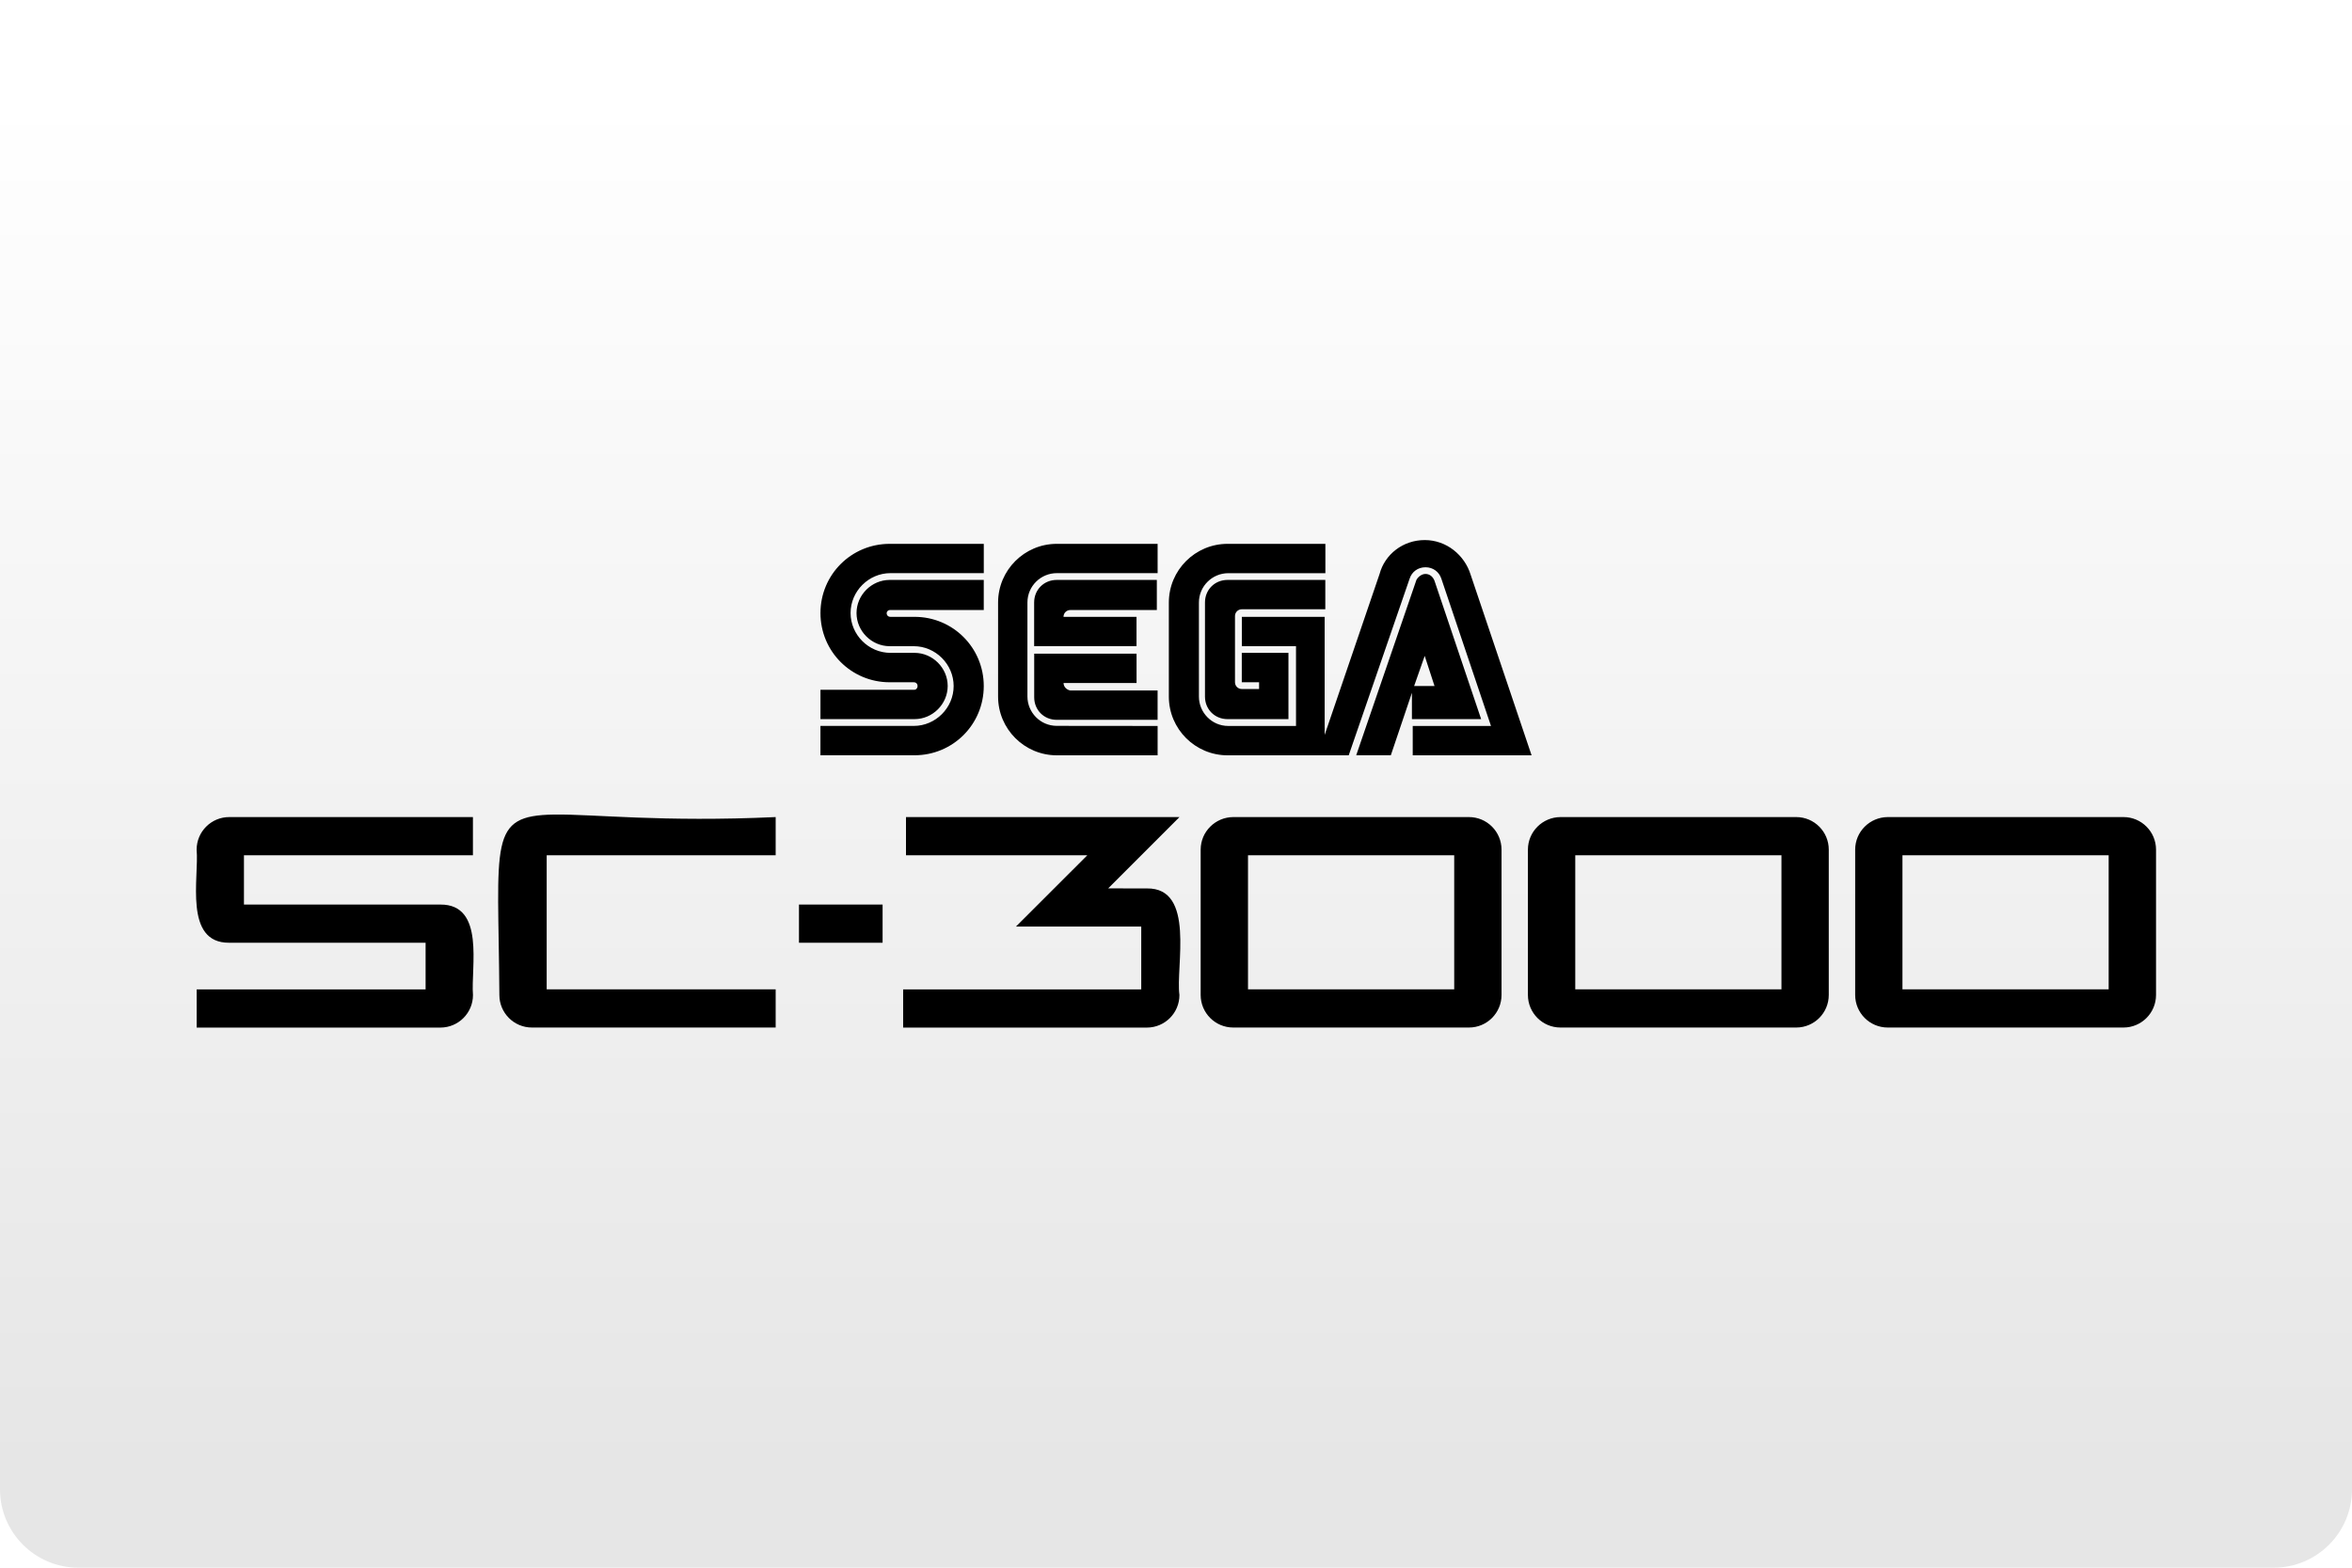
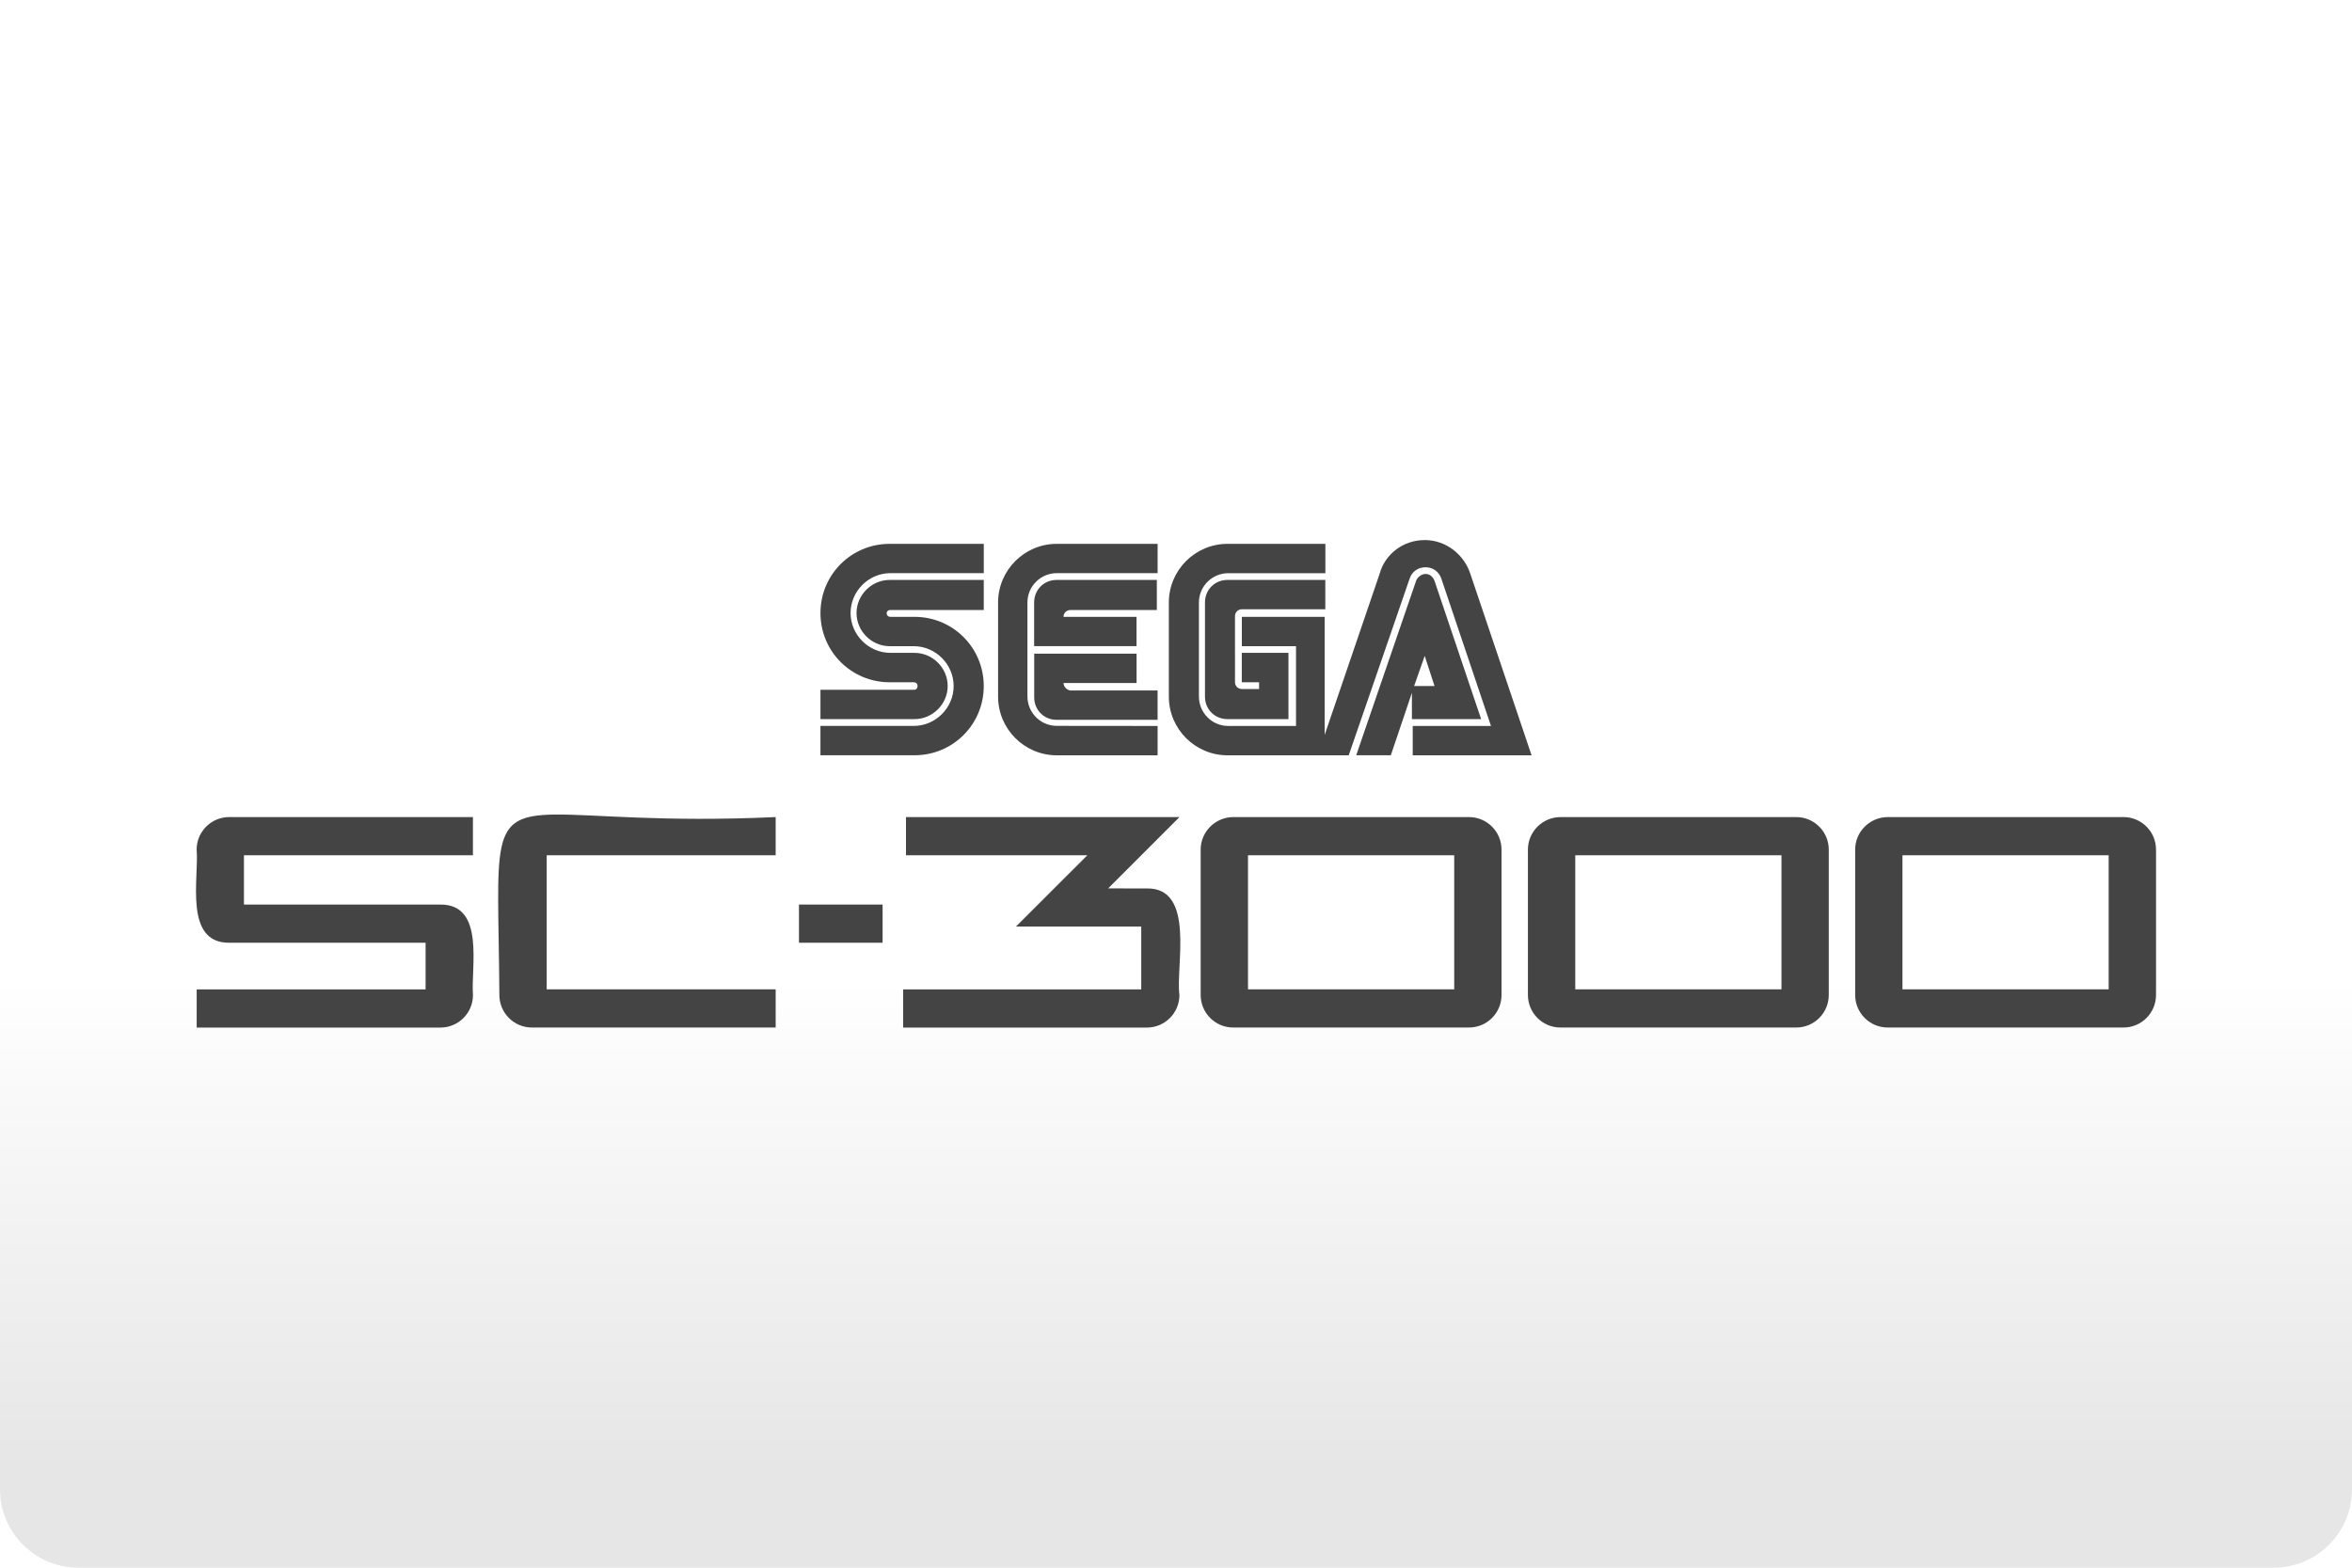
<svg xmlns="http://www.w3.org/2000/svg" width="480" height="320" version="1.1" viewBox="0 0 480 320" xml:space="preserve">
  <defs>
-     <linearGradient id="a" x2="0" y1="20" y2="300" gradientUnits="userSpaceOnUse">
+     <linearGradient id="a" x2="0" y1="200" y2="300" gradientUnits="userSpaceOnUse">
      <stop stop-color="#fff" offset="0" />
      <stop stop-color="#e6e6e6" offset="1" />
    </linearGradient>
  </defs>
  <rect width="480" height="320" ry="16" fill="url(#a)" />
-   <path d="m290.76 110.24c-4.449 0-8.138 2.918-9.211 6.908l-11.211 32.861v-24.1h-16.9v5.99h11.055v16.285h-13.826c-3.376 0-5.99-2.76-5.99-5.99v-19.203c0-3.376 2.76-5.99 5.99-5.99h19.818v-5.99h-19.963c-6.606 0-11.982 5.375-11.982 11.98v19.203c0 6.606 5.377 11.982 11.982 11.982h24.725l12.439-36.082c0.458-1.386 1.688-2.303 3.231-2.303 1.532 0 2.76 0.917 3.228 2.303l10.139 30.09h-15.973v5.992h24.256l-12.439-36.873c-1.229-3.99-4.918-7.064-9.367-7.064zm-109.19 0.771c-7.835 0-14.129 6.292-14.129 14.127 0 7.835 6.294 14.129 14.129 14.129h4.916c0.458 0 0.771 0.303 0.771 0.771 0 0.448-0.313 0.76-0.615 0.76h-19.201v5.99h19.201c3.688 0 6.764-3.073 6.764-6.762s-3.075-6.762-6.764-6.762h-4.916c-4.449 0-8.139-3.688-8.139-8.137s3.69-8.137 8.139-8.137h19.045v-5.981h-19.201zm34.102 0c-6.606 0-11.982 5.375-11.982 11.98v19.203c0 6.606 5.377 11.982 11.982 11.982h20.576v-5.992l-20.576-0.02c-3.376 0-5.992-2.762-5.992-5.992v-19.191c0-3.376 2.762-5.99 5.992-5.99h20.576v-5.981h-20.576zm75.234 6.146c-0.771 0-1.531 0.614-1.844 1.228l-12.283 35.779h7.064l4.303-12.752v5.375h14.127l-9.521-28.246c-0.302-0.771-0.918-1.385-1.846-1.385zm-109.34 1.219c-3.688 0-6.764 3.073-6.764 6.762s3.075 6.762 6.764 6.762h4.916c4.449 0 8.139 3.69 8.139 8.139 0 4.449-3.69 8.137-8.139 8.137h-19.045v5.99h19.201c7.835 0 14.129-6.292 14.129-14.127s-6.294-14.129-14.129-14.129h-4.916c-0.458 0-0.771-0.303-0.771-0.771 0-0.313 0.313-0.615 0.615-0.615h19.201v-6.146h-19.201zm34.09 0c-2.615 0-4.606 2.001-4.606 4.606v8.908h20.891v-5.981h-14.898c0-0.771 0.614-1.387 1.385-1.387h17.66v-6.146h-20.432zm34.863 0c-2.615 0-4.606 2.001-4.606 4.606v19.203c0 2.615 2.001 4.604 4.606 4.604h12.43v-13.523h-9.523v5.992h3.531v1.385h-3.531c-0.771 0-1.387-0.614-1.387-1.385v-13.504c0-0.771 0.616-1.387 1.387-1.387h17.045v-5.99h-19.951zm-39.457 15.045v8.908c0 2.615 2.001 4.606 4.606 4.606h20.576v-5.99h-17.816c-0.761-0.146-1.375-0.76-1.375-1.531h14.898v-5.992h-20.889zm79.695 0.459 2 6.146h-4.158l2.158-6.146zm-177.66 32.389c-13.558 0.182-11.392 5.385-11.184 36.824 0 3.667 2.969 6.648 6.646 6.648h49.74v-7.793h-46.729v-27.371h46.729v-7.795c-23.275 1.075-37.069-0.623-45.203-0.514zm-66.322 0.514c-3.667 0-6.646 2.981-6.646 6.648 0.521 5.668-2.679 19.077 6.646 19.004h40.082v9.523h-46.719v7.793h49.74c3.667 0 6.648-2.979 6.648-6.646-0.458-5.626 2.531-18.525-6.648-18.463h-40.092v-10.064h46.729v-7.795h-49.74zm138.12 0v7.795h37.01l-14.566 14.555h25.568v12.826h-48.594v7.793h49.74c3.667 0 6.646-2.969 6.646-6.646-0.802-5.803 3.314-21.912-6.646-21.756 0.01-0.01-7.898-0.01-7.898-0.01l14.555-14.557h-55.814zm66.787 0c-3.667 0.021-6.648 2.991-6.648 6.648v29.662c0 3.667 2.97 6.648 6.648 6.648h48.104c3.667 0 6.648-2.97 6.648-6.648v-29.662c0-3.667-2.97-6.648-6.648-6.648h-48.104zm66.785 0c-3.678 0.021-6.646 2.991-6.646 6.648v29.662c0 3.667 2.969 6.648 6.646 6.648h48.105c3.667 0 6.646-2.97 6.646-6.648v-29.662c0-3.667-2.969-6.648-6.646-6.648h-48.105zm66.787 0c-3.678 0.021-6.648 2.991-6.648 6.648v29.662c0 3.667 2.97 6.648 6.648 6.648h48.105c3.667 0 6.646-2.97 6.646-6.648v-29.662c0-3.667-2.969-6.648-6.646-6.648h-48.105zm-130.56 7.795h42.084v27.371h-42.084v-27.371zm66.787 0h42.082v27.371h-42.082v-27.371zm66.775 0h42.084v27.371h-42.084v-27.371zm-225.2 10.064v7.793h17.066v-7.793h-17.066z" />
+   <path d="m290.76 110.24c-4.449 0-8.138 2.918-9.211 6.908l-11.211 32.861v-24.1h-16.9v5.99h11.055v16.285h-13.826c-3.376 0-5.99-2.76-5.99-5.99v-19.203c0-3.376 2.76-5.99 5.99-5.99h19.818v-5.99h-19.963c-6.606 0-11.982 5.375-11.982 11.98v19.203c0 6.606 5.377 11.982 11.982 11.982h24.725l12.439-36.082c0.458-1.386 1.688-2.303 3.231-2.303 1.532 0 2.76 0.917 3.228 2.303l10.139 30.09h-15.973v5.992h24.256l-12.439-36.873c-1.229-3.99-4.918-7.064-9.367-7.064zm-109.19 0.771c-7.835 0-14.129 6.292-14.129 14.127 0 7.835 6.294 14.129 14.129 14.129h4.916c0.458 0 0.771 0.303 0.771 0.771 0 0.448-0.313 0.76-0.615 0.76h-19.201v5.99h19.201c3.688 0 6.764-3.073 6.764-6.762s-3.075-6.762-6.764-6.762h-4.916c-4.449 0-8.139-3.688-8.139-8.137s3.69-8.137 8.139-8.137h19.045v-5.981h-19.201zm34.102 0c-6.606 0-11.982 5.375-11.982 11.98v19.203c0 6.606 5.377 11.982 11.982 11.982h20.576v-5.992l-20.576-0.02c-3.376 0-5.992-2.762-5.992-5.992v-19.191c0-3.376 2.762-5.99 5.992-5.99h20.576v-5.981h-20.576zm75.234 6.146c-0.771 0-1.531 0.614-1.844 1.228l-12.283 35.779h7.064l4.303-12.752v5.375h14.127l-9.521-28.246c-0.302-0.771-0.918-1.385-1.846-1.385zm-109.34 1.219c-3.688 0-6.764 3.073-6.764 6.762s3.075 6.762 6.764 6.762h4.916c4.449 0 8.139 3.69 8.139 8.139 0 4.449-3.69 8.137-8.139 8.137h-19.045v5.99h19.201c7.835 0 14.129-6.292 14.129-14.127s-6.294-14.129-14.129-14.129h-4.916c-0.458 0-0.771-0.303-0.771-0.771 0-0.313 0.313-0.615 0.615-0.615h19.201v-6.146h-19.201zm34.09 0c-2.615 0-4.606 2.001-4.606 4.606v8.908h20.891v-5.981h-14.898c0-0.771 0.614-1.387 1.385-1.387h17.66v-6.146h-20.432zm34.863 0c-2.615 0-4.606 2.001-4.606 4.606v19.203c0 2.615 2.001 4.604 4.606 4.604h12.43v-13.523h-9.523v5.992h3.531v1.385h-3.531c-0.771 0-1.387-0.614-1.387-1.385v-13.504c0-0.771 0.616-1.387 1.387-1.387h17.045v-5.99h-19.951zm-39.457 15.045v8.908c0 2.615 2.001 4.606 4.606 4.606h20.576v-5.99h-17.816c-0.761-0.146-1.375-0.76-1.375-1.531h14.898v-5.992h-20.889zm79.695 0.459 2 6.146h-4.158l2.158-6.146zm-177.66 32.389c-13.558 0.182-11.392 5.385-11.184 36.824 0 3.667 2.969 6.648 6.646 6.648h49.74v-7.793h-46.729v-27.371h46.729v-7.795c-23.275 1.075-37.069-0.623-45.203-0.514zm-66.322 0.514c-3.667 0-6.646 2.981-6.646 6.648 0.521 5.668-2.679 19.077 6.646 19.004h40.082v9.523h-46.719v7.793h49.74c3.667 0 6.648-2.979 6.648-6.646-0.458-5.626 2.531-18.525-6.648-18.463h-40.092v-10.064h46.729v-7.795h-49.74zm138.12 0v7.795h37.01l-14.566 14.555h25.568v12.826h-48.594v7.793h49.74c3.667 0 6.646-2.969 6.646-6.646-0.802-5.803 3.314-21.912-6.646-21.756 0.01-0.01-7.898-0.01-7.898-0.01l14.555-14.557h-55.814zm66.787 0c-3.667 0.021-6.648 2.991-6.648 6.648v29.662c0 3.667 2.97 6.648 6.648 6.648h48.104c3.667 0 6.648-2.97 6.648-6.648v-29.662c0-3.667-2.97-6.648-6.648-6.648h-48.104zm66.785 0c-3.678 0.021-6.646 2.991-6.646 6.648v29.662c0 3.667 2.969 6.648 6.646 6.648h48.105c3.667 0 6.646-2.97 6.646-6.648v-29.662c0-3.667-2.969-6.648-6.646-6.648h-48.105zm66.787 0c-3.678 0.021-6.648 2.991-6.648 6.648v29.662c0 3.667 2.97 6.648 6.648 6.648h48.105c3.667 0 6.646-2.97 6.646-6.648v-29.662c0-3.667-2.969-6.648-6.646-6.648h-48.105zm-130.56 7.795h42.084v27.371h-42.084v-27.371zm66.787 0h42.082v27.371h-42.082v-27.371zm66.775 0h42.084v27.371h-42.084v-27.371zm-225.2 10.064v7.793h17.066v-7.793h-17.066z" fill="#444" />
</svg>
